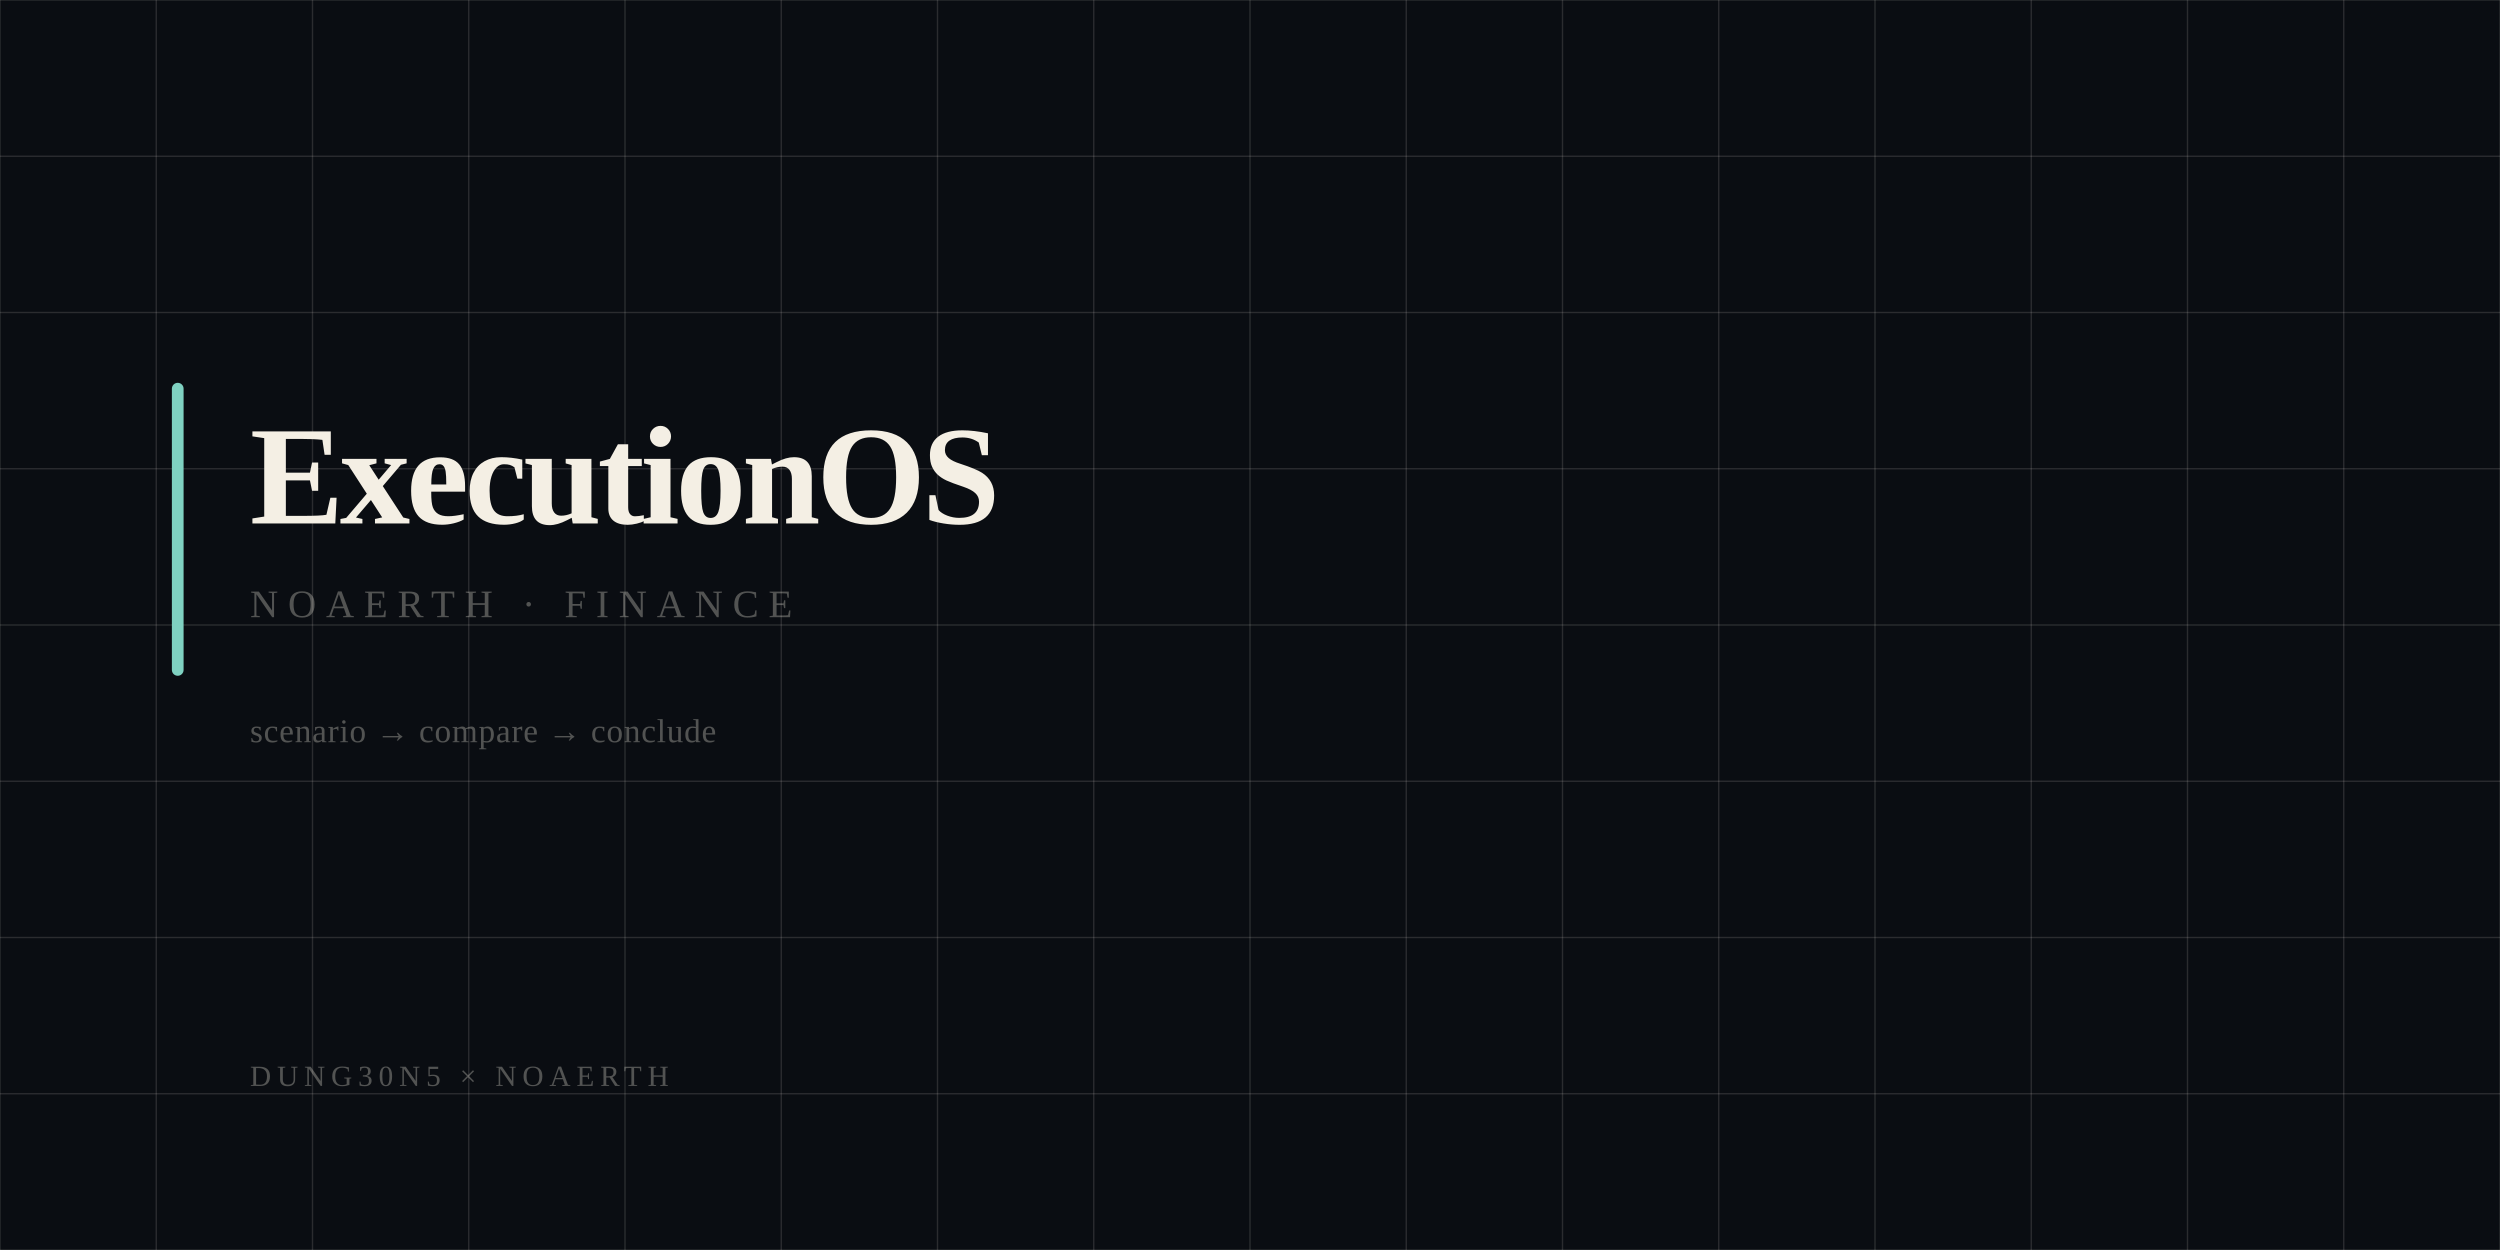
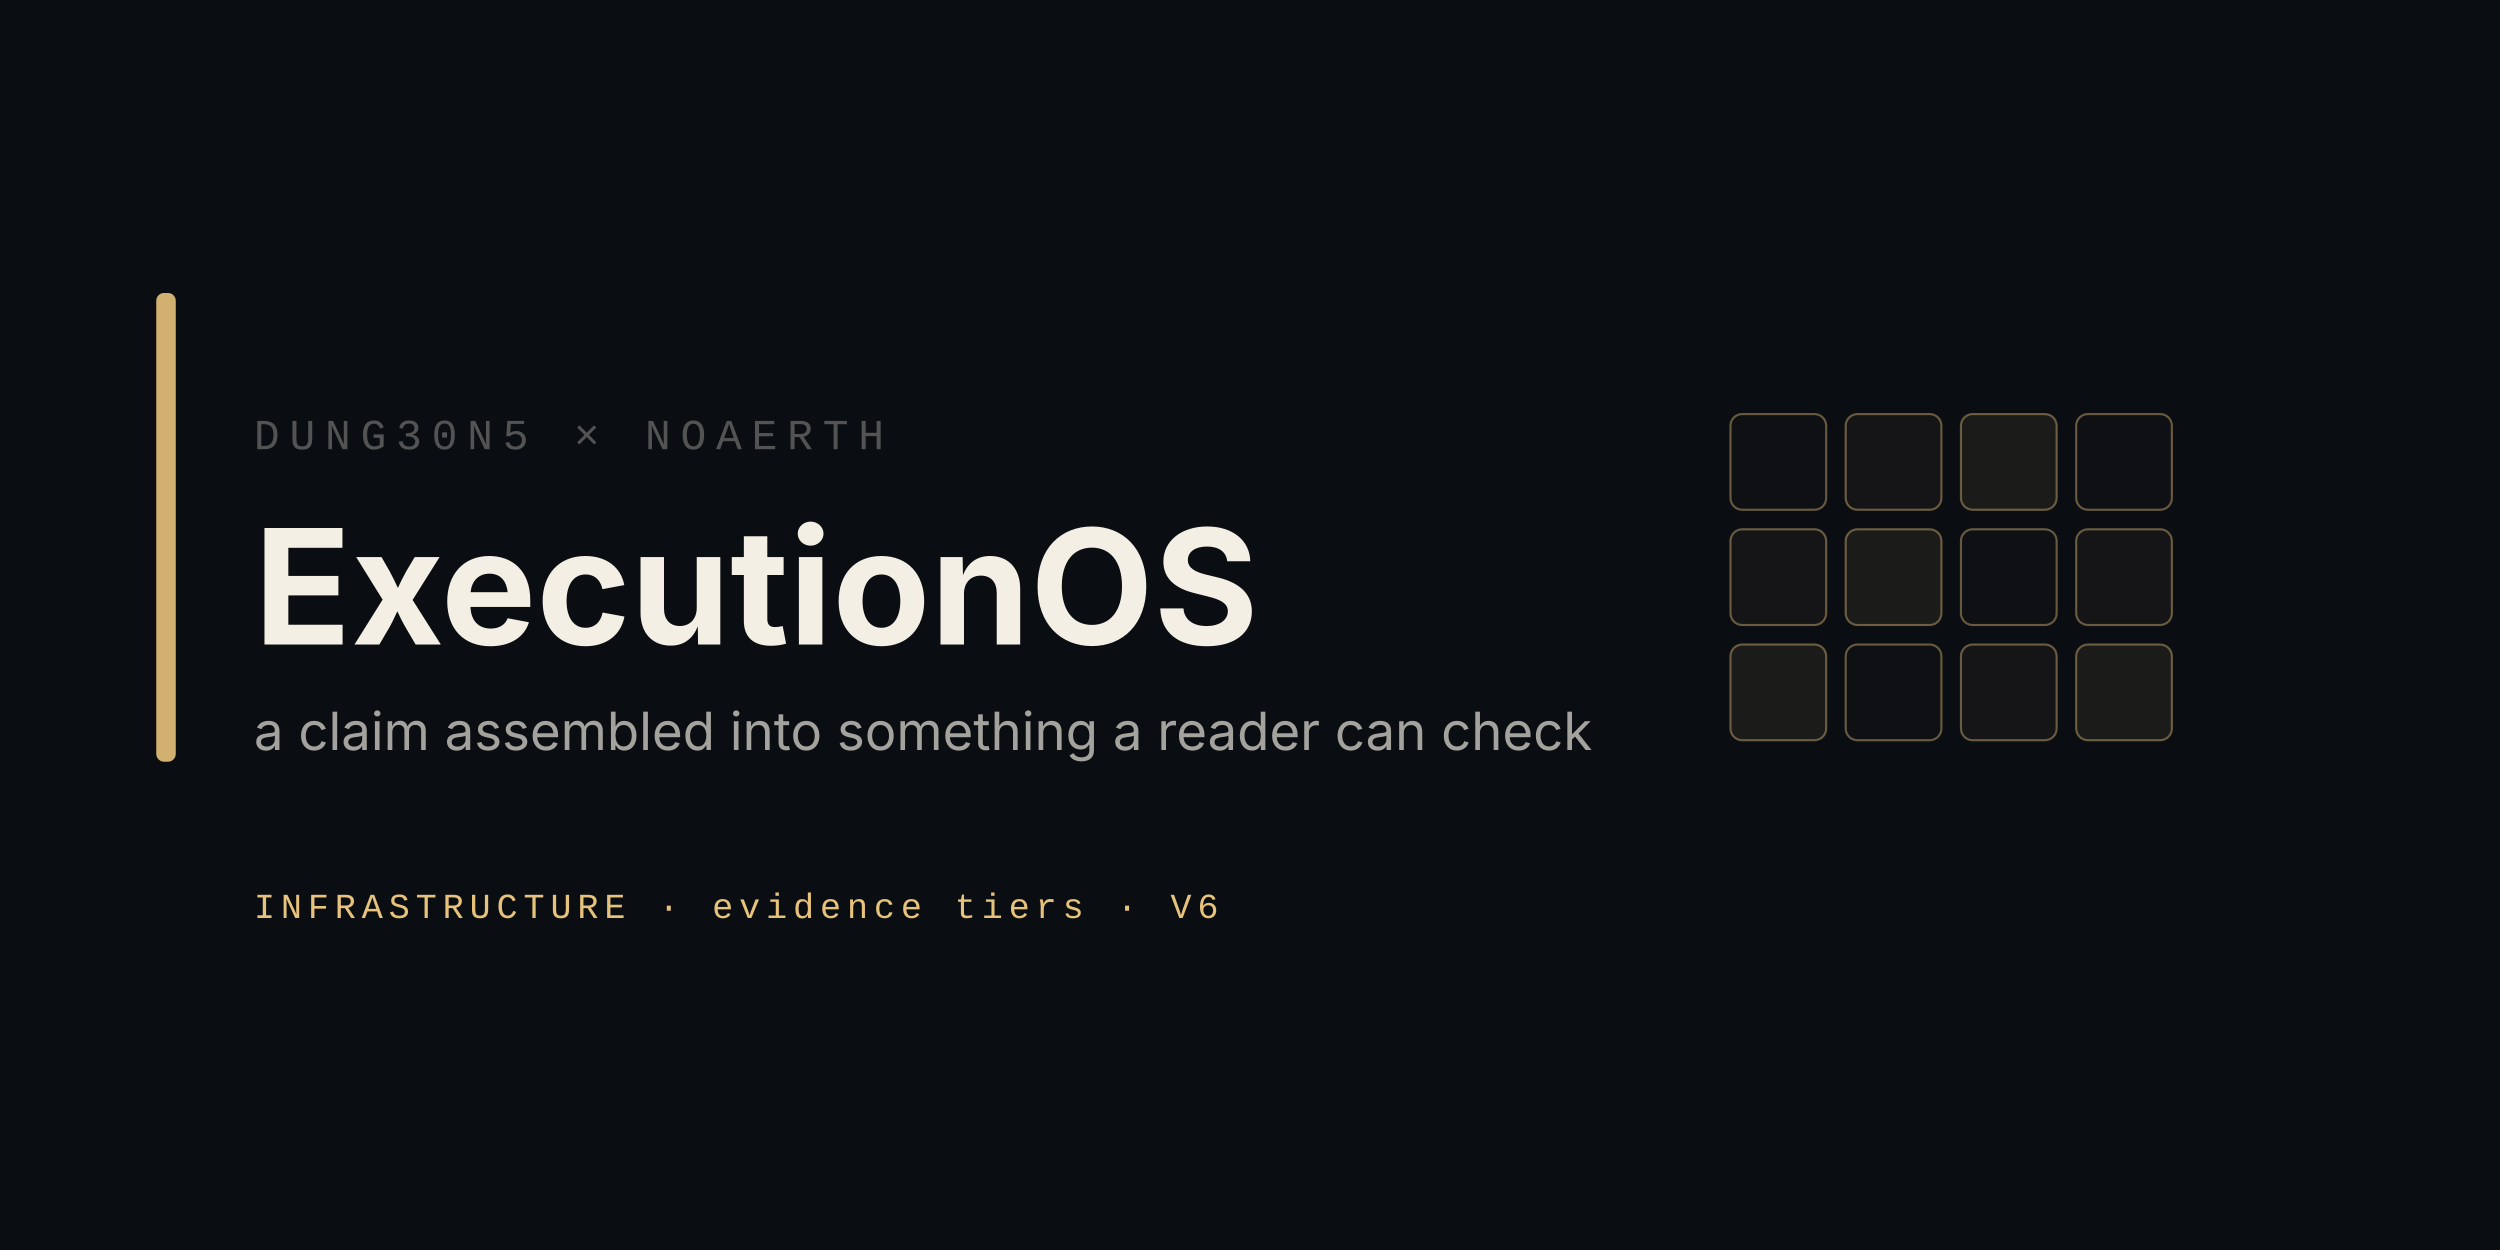
- <svg xmlns="http://www.w3.org/2000/svg" viewBox="0 0 1280 640" width="1280" height="640" role="img" aria-label="ExecutionOS — NOAERTH project card.">
+ <svg xmlns="http://www.w3.org/2000/svg" viewBox="0 0 1280 640" width="1280" height="640" role="img" aria-label="ExecutionOS project card">
  <rect width="1280" height="640" fill="#0a0d12" />
-   <line x1="0" y1="0" x2="0" y2="640" stroke="#f4efe424" stroke-width="0.7" />
-   <line x1="80" y1="0" x2="80" y2="640" stroke="#f4efe424" stroke-width="0.7" />
-   <line x1="160" y1="0" x2="160" y2="640" stroke="#f4efe424" stroke-width="0.7" />
-   <line x1="240" y1="0" x2="240" y2="640" stroke="#f4efe424" stroke-width="0.7" />
-   <line x1="320" y1="0" x2="320" y2="640" stroke="#f4efe424" stroke-width="0.7" />
-   <line x1="400" y1="0" x2="400" y2="640" stroke="#f4efe424" stroke-width="0.7" />
-   <line x1="480" y1="0" x2="480" y2="640" stroke="#f4efe424" stroke-width="0.7" />
-   <line x1="560" y1="0" x2="560" y2="640" stroke="#f4efe424" stroke-width="0.7" />
-   <line x1="640" y1="0" x2="640" y2="640" stroke="#f4efe424" stroke-width="0.7" />
-   <line x1="720" y1="0" x2="720" y2="640" stroke="#f4efe424" stroke-width="0.7" />
-   <line x1="800" y1="0" x2="800" y2="640" stroke="#f4efe424" stroke-width="0.7" />
-   <line x1="880" y1="0" x2="880" y2="640" stroke="#f4efe424" stroke-width="0.7" />
-   <line x1="960" y1="0" x2="960" y2="640" stroke="#f4efe424" stroke-width="0.7" />
-   <line x1="1040" y1="0" x2="1040" y2="640" stroke="#f4efe424" stroke-width="0.7" />
-   <line x1="1120" y1="0" x2="1120" y2="640" stroke="#f4efe424" stroke-width="0.7" />
-   <line x1="1200" y1="0" x2="1200" y2="640" stroke="#f4efe424" stroke-width="0.7" />
-   <line x1="1280" y1="0" x2="1280" y2="640" stroke="#f4efe424" stroke-width="0.7" />
-   <line x1="0" y1="0" x2="1280" y2="0" stroke="#f4efe424" stroke-width="0.7" />
-   <line x1="0" y1="80" x2="1280" y2="80" stroke="#f4efe424" stroke-width="0.7" />
-   <line x1="0" y1="160" x2="1280" y2="160" stroke="#f4efe424" stroke-width="0.7" />
-   <line x1="0" y1="240" x2="1280" y2="240" stroke="#f4efe424" stroke-width="0.7" />
-   <line x1="0" y1="320" x2="1280" y2="320" stroke="#f4efe424" stroke-width="0.7" />
-   <line x1="0" y1="400" x2="1280" y2="400" stroke="#f4efe424" stroke-width="0.7" />
-   <line x1="0" y1="480" x2="1280" y2="480" stroke="#f4efe424" stroke-width="0.7" />
-   <line x1="0" y1="560" x2="1280" y2="560" stroke="#f4efe424" stroke-width="0.7" />
-   <line x1="0" y1="640" x2="1280" y2="640" stroke="#f4efe424" stroke-width="0.7" />
-   <rect x="88" y="196" width="6" height="150" rx="3" fill="#7fd1c1" />
-   <text x="128" y="268" fill="#f4efe4" font-size="72" font-weight="680" letter-spacing="-2">ExecutionOS</text>
-   <text x="128" y="316" fill="#f4efe44f" font-size="20" letter-spacing="5">NOAERTH · FINANCE</text>
-   <text x="128" y="380" fill="#f4efe44f" font-size="17" letter-spacing="0.4">scenario → compare → conclude</text>
-   <text x="128" y="556" fill="#f4efe44f" font-size="15" letter-spacing="3">DUNG30N5 × NOAERTH</text>
+   <rect x="886" y="212" width="49" height="49" rx="6" fill="#e7c27a" fill-opacity="0.02" stroke="#e7c27a" stroke-width="1.1" stroke-opacity="0.42" />
+   <rect x="945" y="212" width="49" height="49" rx="6" fill="#e7c27a" fill-opacity="0.05" stroke="#e7c27a" stroke-width="1.1" stroke-opacity="0.42" />
+   <rect x="1004" y="212" width="49" height="49" rx="6" fill="#e7c27a" fill-opacity="0.08" stroke="#e7c27a" stroke-width="1.1" stroke-opacity="0.42" />
+   <rect x="1063" y="212" width="49" height="49" rx="6" fill="#e7c27a" fill-opacity="0.02" stroke="#e7c27a" stroke-width="1.1" stroke-opacity="0.42" />
+   <rect x="886" y="271" width="49" height="49" rx="6" fill="#e7c27a" fill-opacity="0.05" stroke="#e7c27a" stroke-width="1.1" stroke-opacity="0.42" />
+   <rect x="945" y="271" width="49" height="49" rx="6" fill="#e7c27a" fill-opacity="0.08" stroke="#e7c27a" stroke-width="1.1" stroke-opacity="0.42" />
+   <rect x="1004" y="271" width="49" height="49" rx="6" fill="#e7c27a" fill-opacity="0.02" stroke="#e7c27a" stroke-width="1.1" stroke-opacity="0.42" />
+   <rect x="1063" y="271" width="49" height="49" rx="6" fill="#e7c27a" fill-opacity="0.05" stroke="#e7c27a" stroke-width="1.1" stroke-opacity="0.42" />
+   <rect x="886" y="330" width="49" height="49" rx="6" fill="#e7c27a" fill-opacity="0.08" stroke="#e7c27a" stroke-width="1.1" stroke-opacity="0.42" />
+   <rect x="945" y="330" width="49" height="49" rx="6" fill="#e7c27a" fill-opacity="0.02" stroke="#e7c27a" stroke-width="1.1" stroke-opacity="0.42" />
+   <rect x="1004" y="330" width="49" height="49" rx="6" fill="#e7c27a" fill-opacity="0.05" stroke="#e7c27a" stroke-width="1.1" stroke-opacity="0.42" />
+   <rect x="1063" y="330" width="49" height="49" rx="6" fill="#e7c27a" fill-opacity="0.08" stroke="#e7c27a" stroke-width="1.1" stroke-opacity="0.42" />
+   <rect x="80" y="150" width="10" height="240" rx="4" fill="#e7c27a" opacity="0.9" />
+   <text x="130" y="230" font-family="ui-monospace, SFMono-Regular, Menlo, Monaco, Consolas, 'Liberation Mono', monospace" font-size="22" letter-spacing="5" fill="#f4efe44f">DUNG30N5 × NOAERTH</text>
+   <text x="130" y="330" font-family="-apple-system, BlinkMacSystemFont, 'Segoe UI', Inter, Helvetica, Arial, sans-serif" font-size="82" font-weight="700" fill="#f4efe4">ExecutionOS</text>
+   <text x="130" y="384" font-family="-apple-system, BlinkMacSystemFont, 'Segoe UI', Inter, Helvetica, Arial, sans-serif" font-size="27" fill="#f4efe4a8">a claim assembled into something a reader can check</text>
+   <text x="130" y="470" font-family="ui-monospace, SFMono-Regular, Menlo, Monaco, Consolas, 'Liberation Mono', monospace" font-size="18" fill="#e7c27a" letter-spacing="3">INFRASTRUCTURE · evidence tiers · V6</text>
</svg>
